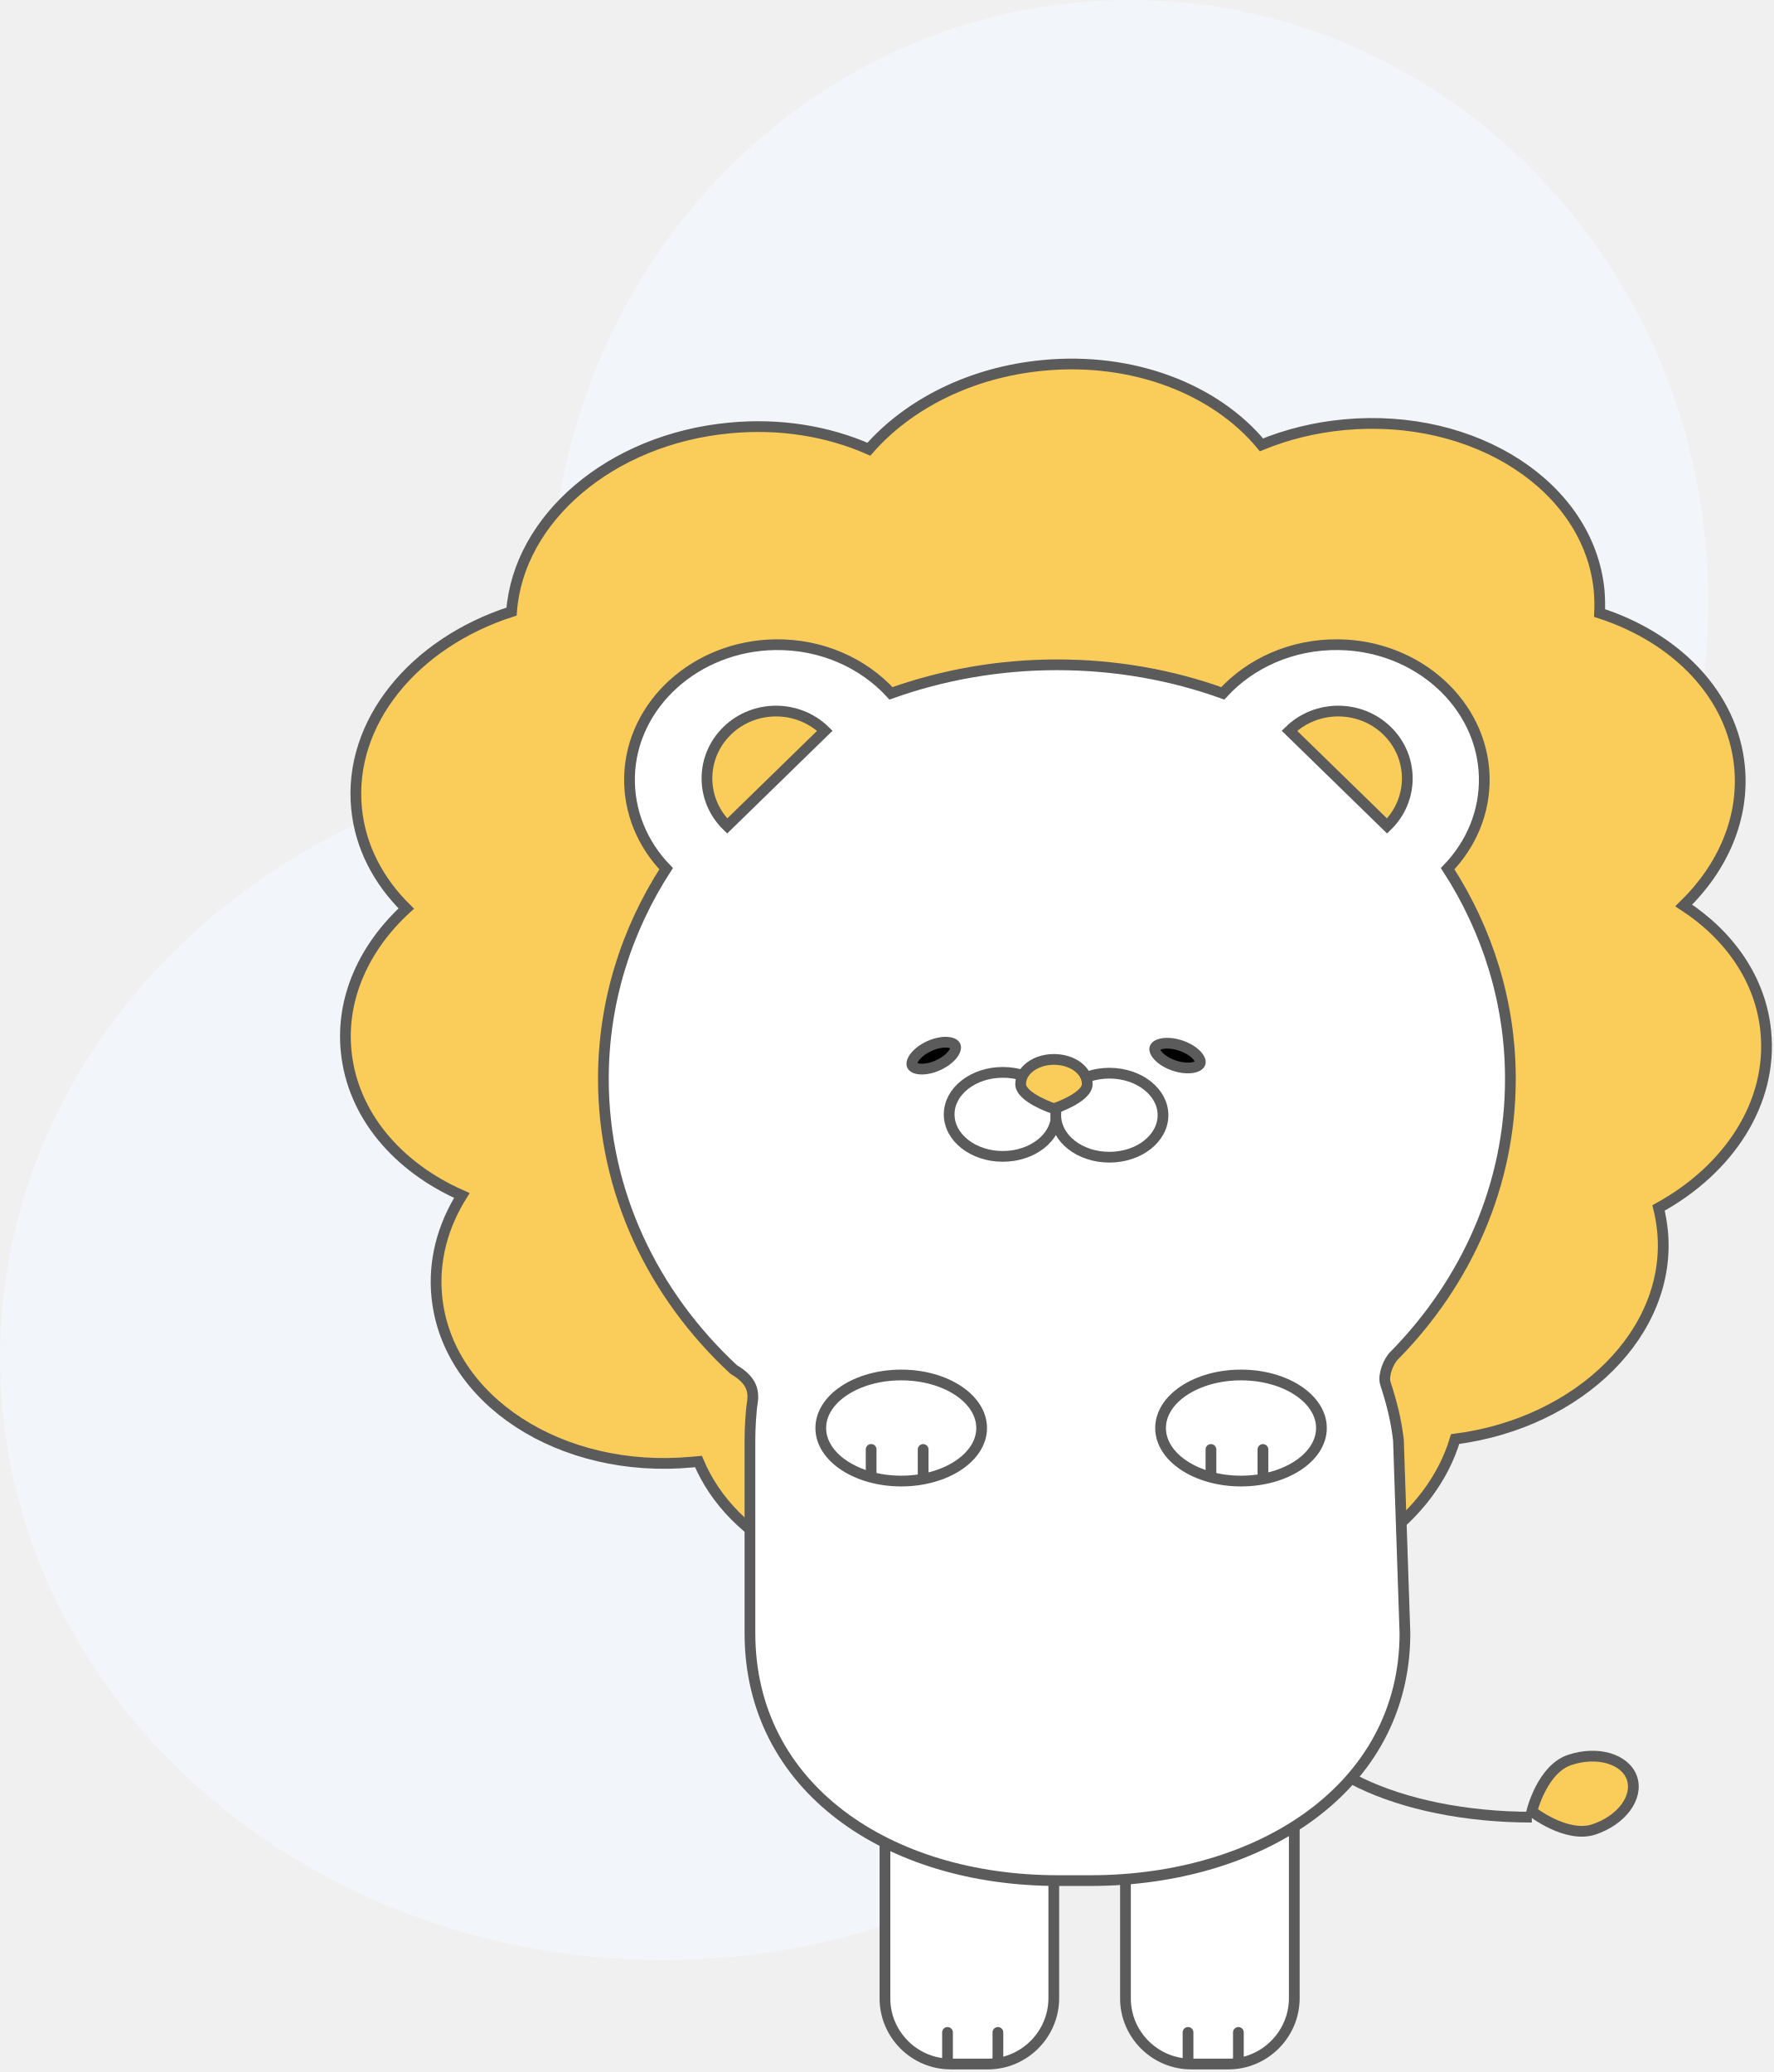
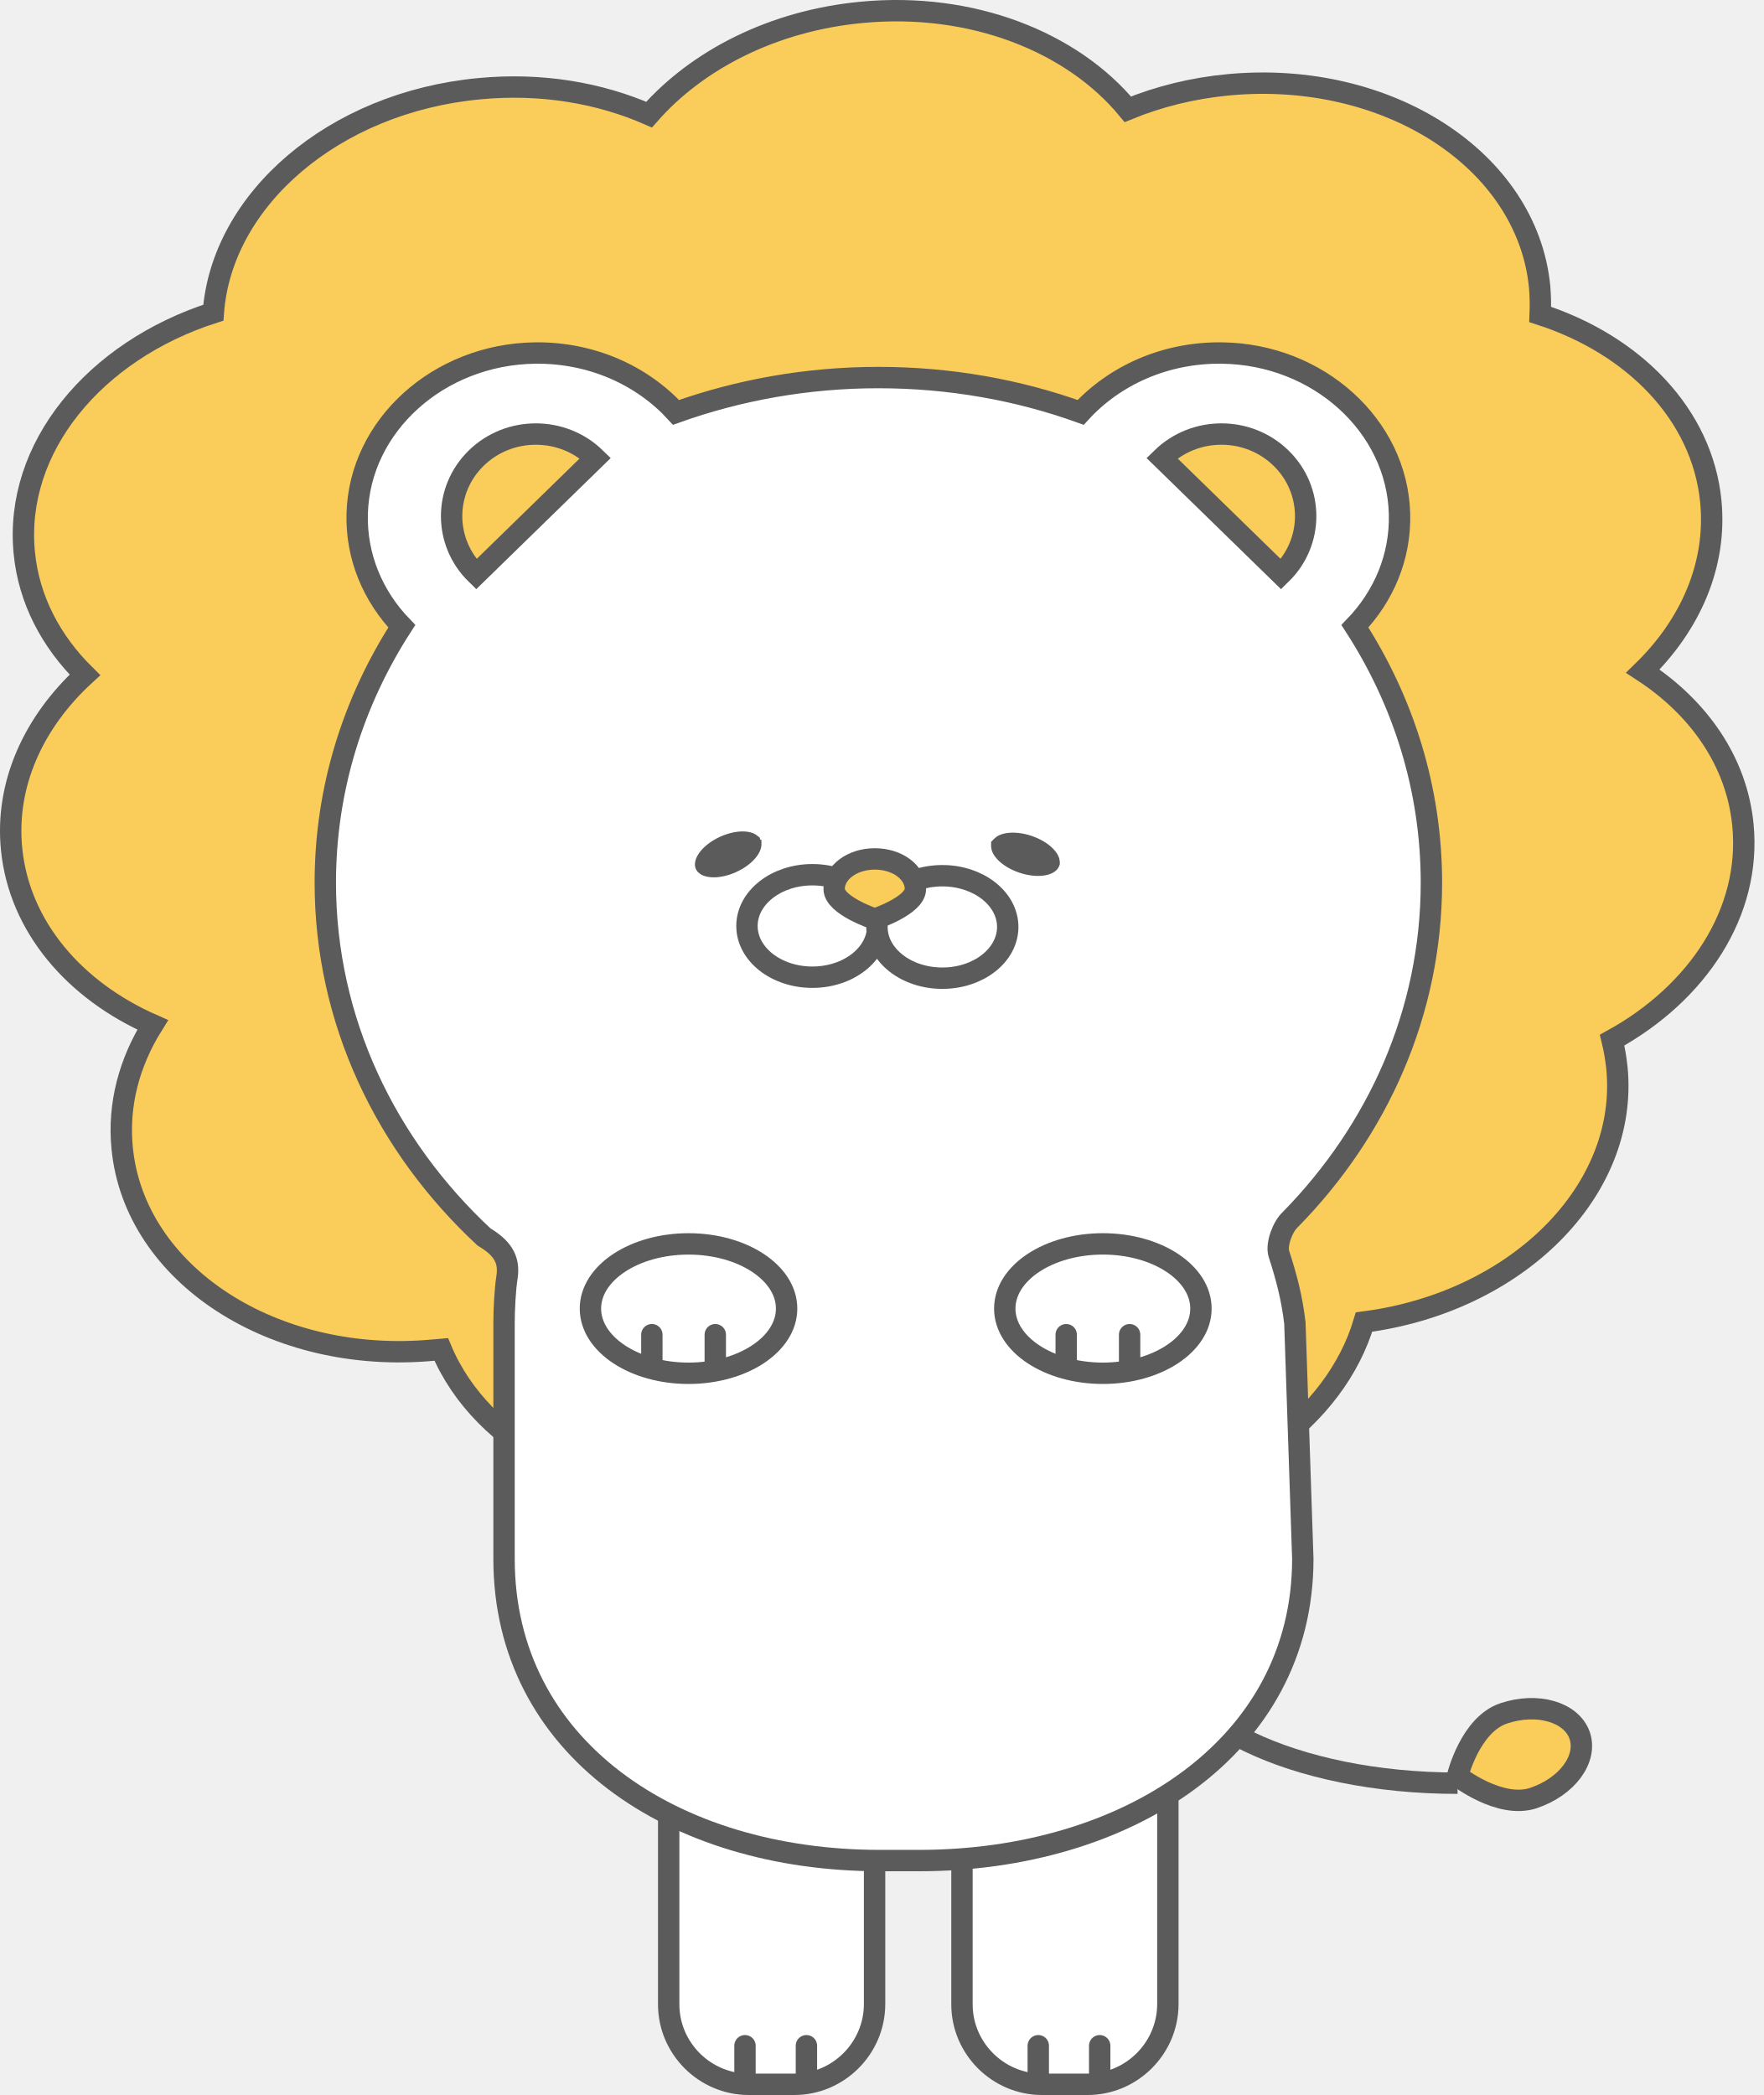
- <svg xmlns="http://www.w3.org/2000/svg" width="190" height="222" viewBox="0 0 190 222" fill="none">
-   <g id="Frame 37283">
-     <g id="Group 36941">
-       <ellipse id="Ellipse 39" cx="121" cy="64.5" rx="62" ry="64.5" fill="#F2F5FA" />
-       <ellipse id="Ellipse 40" cx="71" cy="145.5" rx="71" ry="64.5" fill="#F2F5FA" />
-       <g id="Group">
-         <g id="Group_2">
-           <path id="Vector" d="M105.832 221.145H101.829C97.965 221.145 94.797 217.982 94.797 214.124V195.113C94.797 192.124 97.251 189.674 100.245 189.674H107.433C110.427 189.674 112.882 192.124 112.882 195.113V214.124C112.864 217.982 109.696 221.145 105.832 221.145Z" fill="white" stroke="#5B5B5B" stroke-width="1.15" stroke-miterlimit="10" stroke-linecap="round" />
-           <path id="Vector_2" d="M101.498 217.758V220.816" stroke="#5B5B5B" stroke-width="1.15" stroke-miterlimit="10" stroke-linecap="round" />
-           <path id="Vector_3" d="M106.896 217.758V220.816" stroke="#5B5B5B" stroke-width="1.15" stroke-miterlimit="10" stroke-linecap="round" />
-         </g>
-         <g id="Group_3">
-           <path id="Vector_4" d="M131.596 221.145H127.592C123.728 221.145 120.561 217.982 120.561 214.124V195.113C120.561 192.124 123.015 189.674 126.009 189.674H133.197C136.191 189.674 138.645 192.124 138.645 195.113V214.124C138.628 217.982 135.46 221.145 131.596 221.145Z" fill="white" stroke="#5B5B5B" stroke-width="1.15" stroke-miterlimit="10" stroke-linecap="round" />
-           <path id="Vector_5" d="M127.262 217.758V220.816" stroke="#5B5B5B" stroke-width="1.15" stroke-miterlimit="10" stroke-linecap="round" />
-           <path id="Vector_6" d="M132.657 217.758V220.816" stroke="#5B5B5B" stroke-width="1.15" stroke-miterlimit="10" stroke-linecap="round" />
-         </g>
-         <path id="Vector_7" d="M186.336 82.104C185.587 74.475 179.582 68.341 171.349 65.682C171.384 64.865 171.367 64.048 171.297 63.232C170.2 52.127 157.982 44.203 143.987 45.506C140.819 45.802 137.843 46.549 135.128 47.661C130.237 41.735 121.412 38.225 111.752 39.146C103.971 39.876 97.287 43.317 93.075 48.13C88.724 46.219 83.589 45.332 78.159 45.854C65.365 47.053 55.531 55.585 54.8 65.525C44.356 68.879 37.29 77.394 38.195 86.622C38.595 90.741 40.544 94.407 43.521 97.344C39.03 101.463 36.506 106.919 37.081 112.654C37.76 119.449 42.598 125.062 49.474 128.086C47.42 131.37 46.41 135.089 46.793 138.929C47.89 150.034 60.109 157.958 74.103 156.655C74.347 156.637 74.573 156.603 74.817 156.585C78.385 165.135 89.02 170.731 100.943 169.619C105.729 169.167 110.098 167.69 113.736 165.5C118.766 169.132 125.711 171.044 133.161 170.349C144.422 169.289 153.386 162.563 155.875 154.187C169.295 152.449 179.164 142.631 178.085 131.839C177.998 131.023 177.859 130.206 177.667 129.424C185.222 125.27 189.904 118.146 189.155 110.517C188.616 104.973 185.291 100.229 180.365 97.014C184.56 92.93 186.875 87.647 186.336 82.104ZM96.243 129.476C94.294 124.819 90.255 121.03 85.034 118.736C87.088 115.469 88.097 111.751 87.714 107.893C87.314 103.774 85.365 100.107 82.388 97.171C86.148 93.73 88.515 89.35 88.863 84.676C93.737 83.112 97.879 80.418 100.803 77.064C105.155 78.976 110.29 79.862 115.72 79.341C118.888 79.045 121.864 78.298 124.58 77.186C127.26 80.436 131.107 82.955 135.65 84.415C135.615 85.232 135.632 86.049 135.702 86.865C136.242 92.409 139.566 97.153 144.492 100.368C140.28 104.434 137.947 109.717 138.504 115.261C138.591 116.078 138.731 116.894 138.922 117.676C133.509 120.648 129.575 125.149 128.044 130.275C123.692 130.831 119.724 132.239 116.382 134.255C111.351 130.623 104.406 128.711 96.957 129.406C96.713 129.424 96.487 129.459 96.243 129.476Z" fill="#FACD5B" stroke="#5B5B5B" stroke-width="1.15" stroke-miterlimit="10" />
-         <g id="Group_4">
-           <path id="Vector_8" d="M138.154 182.219C138.154 189.118 149.747 194.696 164.089 194.696" stroke="#5B5B5B" stroke-width="1.15" stroke-miterlimit="10" />
-         </g>
-         <path id="Vector_9" d="M170.755 196.004C167.796 196.994 164.089 194.075 164.089 194.075C164.089 194.075 165.185 189.556 168.144 188.566C171.103 187.575 174.08 188.444 174.811 190.495C175.524 192.563 173.714 195.013 170.755 196.004Z" fill="#FACD5B" stroke="#5B5B5B" stroke-width="1.15" stroke-miterlimit="10" />
-         <path id="Vector_10" d="M149.384 145.206C157.094 137.351 161.794 126.977 161.794 115.594C161.794 107.375 159.34 99.676 155.075 93.073C157.599 90.449 159.096 86.973 158.992 83.185C158.783 75.452 151.855 69.178 143.396 69.074C138.401 69.004 133.945 71.055 130.986 74.287C125.485 72.306 119.48 71.229 113.214 71.229C106.948 71.229 100.943 72.324 95.443 74.287C92.484 71.055 88.028 69.004 83.033 69.074C74.573 69.196 67.646 75.452 67.437 83.185C67.333 86.973 68.83 90.449 71.353 93.073C67.089 99.676 64.635 107.375 64.635 115.594C64.635 127.724 69.961 138.707 78.577 146.718C80.056 147.604 80.857 148.578 80.596 150.246C80.422 151.341 80.335 153.131 80.335 154.277V174.992C80.335 191.57 95.182 201.493 113.336 201.493H116.8C134.954 201.493 150.498 191.588 150.498 174.992L149.801 154.277C149.54 152.088 149.088 150.333 148.392 148.178C148.148 147.344 148.74 145.797 149.384 145.206Z" fill="white" stroke="#5B5B5B" stroke-width="1.15" stroke-miterlimit="10" />
-         <path id="Vector_11" d="M148.584 78.297C145.695 75.482 141.012 75.482 138.123 78.297L148.584 88.498C151.473 85.683 151.473 81.112 148.584 78.297Z" fill="#FACD5B" stroke="#5B5B5B" stroke-width="1.15" stroke-miterlimit="10" />
-         <path id="Vector_12" d="M77.897 78.297C75.007 81.112 75.007 85.683 77.897 88.498L88.357 78.297C85.468 75.482 80.786 75.482 77.897 78.297Z" fill="#FACD5B" stroke="#5B5B5B" stroke-width="1.15" stroke-miterlimit="10" />
-         <path id="Vector_13" d="M126.5 112.032C127.246 112.285 127.839 112.671 128.199 113.061C128.577 113.471 128.61 113.77 128.558 113.922C128.507 114.073 128.298 114.29 127.749 114.385C127.224 114.475 126.519 114.421 125.773 114.167C125.027 113.914 124.434 113.528 124.074 113.138C123.696 112.728 123.663 112.429 123.715 112.278C123.767 112.126 123.975 111.909 124.525 111.814C125.049 111.724 125.754 111.778 126.5 112.032Z" fill="black" stroke="#5B5B5B" stroke-width="1.15" />
-         <path id="Vector_14" d="M102.335 112.054C102.402 112.202 102.399 112.503 102.067 112.945C101.75 113.368 101.204 113.808 100.491 114.132C99.779 114.456 99.087 114.578 98.559 114.539C98.007 114.498 97.778 114.303 97.711 114.156C97.644 114.008 97.647 113.708 97.979 113.265C98.296 112.843 98.842 112.402 99.555 112.078C100.267 111.755 100.959 111.632 101.487 111.671C102.039 111.712 102.268 111.907 102.335 112.054Z" fill="black" stroke="#5B5B5B" stroke-width="1.15" />
-         <g id="Group_5">
-           <path id="Vector_15" d="M107.42 123.898C110.592 123.898 113.164 121.883 113.164 119.397C113.164 116.912 110.592 114.896 107.42 114.896C104.247 114.896 101.676 116.912 101.676 119.397C101.676 121.883 104.247 123.898 107.42 123.898Z" fill="white" stroke="#5B5B5B" stroke-width="1.15" stroke-miterlimit="10" />
-           <path id="Vector_16" d="M118.838 123.986C122.01 123.986 124.582 121.971 124.582 119.485C124.582 116.999 122.01 114.984 118.838 114.984C115.665 114.984 113.094 116.999 113.094 119.485C113.094 121.971 115.665 123.986 118.838 123.986Z" fill="white" stroke="#5B5B5B" stroke-width="1.15" stroke-miterlimit="10" />
-         </g>
-         <path id="Vector_17" d="M116.467 116.149C116.467 117.609 112.899 118.791 112.899 118.791C112.899 118.791 109.331 117.609 109.331 116.149C109.331 114.69 110.932 113.508 112.899 113.508C114.884 113.508 116.467 114.69 116.467 116.149Z" fill="#FACD5B" stroke="#5B5B5B" stroke-width="1.15" stroke-miterlimit="10" />
-         <g id="Group_6">
-           <g id="Group_7">
-             <path id="Vector_18" d="M96.538 158.685C101.296 158.685 105.154 156.141 105.154 153.003C105.154 149.864 101.296 147.32 96.538 147.32C91.779 147.32 87.922 149.864 87.922 153.003C87.922 156.141 91.779 158.685 96.538 158.685Z" fill="white" stroke="#5B5B5B" stroke-width="1.15" stroke-miterlimit="10" />
-             <path id="Vector_19" d="M93.317 155.293V158.056" stroke="#5B5B5B" stroke-width="1.15" stroke-miterlimit="10" stroke-linecap="round" />
-           </g>
-           <path id="Vector_20" d="M98.888 155.299V158.357" stroke="#5B5B5B" stroke-width="1.15" stroke-miterlimit="10" stroke-linecap="round" />
-         </g>
-         <g id="Group_8">
-           <g id="Group_9">
-             <path id="Vector_21" d="M132.937 158.685C137.696 158.685 141.553 156.141 141.553 153.003C141.553 149.864 137.696 147.32 132.937 147.32C128.179 147.32 124.321 149.864 124.321 153.003C124.321 156.141 128.179 158.685 132.937 158.685Z" fill="white" stroke="#5B5B5B" stroke-width="1.15" stroke-miterlimit="10" />
-             <path id="Vector_22" d="M129.717 155.299V158.062" stroke="#5B5B5B" stroke-width="1.15" stroke-miterlimit="10" stroke-linecap="round" />
-           </g>
-           <path id="Vector_23" d="M135.286 155.299V158.357" stroke="#5B5B5B" stroke-width="1.15" stroke-miterlimit="10" stroke-linecap="round" />
-         </g>
+ <svg xmlns="http://www.w3.org/2000/svg" width="165" height="196" viewBox="0 0 165 196" fill="none">
+   <g id="Group">
+     <g id="Group_2">
+       <path id="Vector" d="M74.314 195H70.05C65.935 195 62.56 191.632 62.56 187.523V167.274C62.56 164.09 65.174 161.48 68.363 161.48H76.02C79.208 161.48 81.822 164.09 81.822 167.274V187.523C81.804 191.632 78.43 195 74.314 195Z" fill="white" stroke="#5B5B5B" stroke-width="2" stroke-miterlimit="10" stroke-linecap="round" />
+       <path id="Vector_2" d="M69.698 191.391V194.648" stroke="#5B5B5B" stroke-width="2" stroke-miterlimit="10" stroke-linecap="round" />
+       <path id="Vector_3" d="M75.445 191.391V194.648" stroke="#5B5B5B" stroke-width="2" stroke-miterlimit="10" stroke-linecap="round" />
+     </g>
+     <g id="Group_3">
+       <path id="Vector_4" d="M101.752 195H97.488C93.372 195 89.998 191.632 89.998 187.523V167.274C89.998 164.09 92.612 161.48 95.801 161.48H103.457C106.646 161.48 109.26 164.09 109.26 167.274V187.523C109.241 191.632 105.867 195 101.752 195Z" fill="white" stroke="#5B5B5B" stroke-width="2" stroke-miterlimit="10" stroke-linecap="round" />
+       <path id="Vector_5" d="M97.136 191.391V194.648" stroke="#5B5B5B" stroke-width="2" stroke-miterlimit="10" stroke-linecap="round" />
+       <path id="Vector_6" d="M102.883 191.391V194.648" stroke="#5B5B5B" stroke-width="2" stroke-miterlimit="10" stroke-linecap="round" />
+     </g>
+     <path id="Vector_7" d="M160.056 46.91C159.259 38.784 152.863 32.251 144.094 29.419C144.131 28.549 144.113 27.679 144.039 26.809C142.871 14.982 129.856 6.542 114.951 7.93C111.577 8.244 108.407 9.04 105.515 10.225C100.306 3.913 90.906 0.174 80.617 1.155C72.331 1.933 65.212 5.598 60.725 10.725C56.091 8.689 50.622 7.745 44.838 8.3C31.212 9.577 20.737 18.665 19.959 29.252C8.835 32.824 1.309 41.894 2.273 51.722C2.699 56.109 4.775 60.014 7.945 63.142C3.162 67.529 0.474 73.341 1.086 79.448C1.809 86.685 6.963 92.664 14.286 95.884C12.098 99.383 11.023 103.344 11.431 107.434C12.599 119.261 25.613 127.701 40.518 126.313C40.778 126.295 41.019 126.258 41.278 126.239C45.079 135.346 56.406 141.305 69.105 140.121C74.203 139.64 78.856 138.066 82.731 135.734C88.088 139.603 95.486 141.639 103.42 140.898C115.415 139.769 124.962 132.606 127.613 123.685C141.907 121.834 152.418 111.376 151.269 99.882C151.176 99.012 151.028 98.142 150.824 97.31C158.87 92.886 163.857 85.297 163.059 77.172C162.485 71.267 158.944 66.215 153.697 62.79C158.165 58.441 160.631 52.814 160.056 46.91ZM64.099 97.365C62.023 92.405 57.722 88.37 52.16 85.927C54.348 82.447 55.423 78.486 55.015 74.377C54.589 69.99 52.513 66.085 49.343 62.957C53.347 59.292 55.868 54.628 56.239 49.649C61.43 47.983 65.842 45.114 68.957 41.542C73.591 43.578 79.06 44.522 84.844 43.967C88.218 43.652 91.388 42.856 94.281 41.672C97.135 45.133 101.233 47.817 106.071 49.371C106.034 50.241 106.053 51.111 106.127 51.981C106.701 57.885 110.242 62.938 115.489 66.363C111.002 70.694 108.518 76.32 109.112 82.225C109.204 83.095 109.353 83.965 109.556 84.797C103.791 87.963 99.601 92.756 97.97 98.216C93.335 98.809 89.108 100.308 85.549 102.455C80.191 98.587 72.794 96.551 64.859 97.291C64.6 97.31 64.359 97.347 64.099 97.365Z" fill="#FACD5B" stroke="#5B5B5B" stroke-width="2" stroke-miterlimit="10" />
+     <g id="Group_4">
+       <path id="Vector_8" d="M108.74 153.54C108.74 160.888 121.087 166.829 136.363 166.829" stroke="#5B5B5B" stroke-width="2" stroke-miterlimit="10" />
+     </g>
+     <path id="Vector_9" d="M143.464 168.217C140.312 169.272 136.363 166.163 136.363 166.163C136.363 166.163 137.531 161.351 140.683 160.296C143.834 159.241 147.005 160.166 147.783 162.35C148.543 164.553 146.615 167.162 143.464 168.217Z" fill="#FACD5B" stroke="#5B5B5B" stroke-width="2" stroke-miterlimit="10" />
+     <path id="Vector_10" d="M120.699 114.116C128.912 105.75 133.917 94.7 133.917 82.577C133.917 73.822 131.303 65.623 126.761 58.589C129.449 55.794 131.044 52.092 130.932 48.057C130.71 39.821 123.331 33.139 114.322 33.028C109.001 32.954 104.255 35.138 101.103 38.581C95.245 36.471 88.849 35.323 82.175 35.323C75.501 35.323 69.106 36.489 63.247 38.581C60.096 35.138 55.35 32.954 50.029 33.028C41.019 33.158 33.641 39.821 33.418 48.057C33.307 52.092 34.901 55.794 37.59 58.589C33.048 65.623 30.434 73.822 30.434 82.577C30.434 95.496 36.106 107.194 45.283 115.726C46.859 116.67 47.712 117.707 47.434 119.484C47.248 120.65 47.156 122.556 47.156 123.778V145.84C47.156 163.498 62.969 174.067 82.305 174.067H85.994C105.33 174.067 121.885 163.517 121.885 145.84L121.144 123.778C120.866 121.446 120.384 119.576 119.642 117.281C119.383 116.393 120.013 114.745 120.699 114.116Z" fill="white" stroke="#5B5B5B" stroke-width="2" stroke-miterlimit="10" />
+     <path id="Vector_11" d="M119.845 42.856C116.767 39.858 111.781 39.858 108.703 42.856L119.845 53.721C122.922 50.723 122.922 45.855 119.845 42.856Z" fill="#FACD5B" stroke="#5B5B5B" stroke-width="2" stroke-miterlimit="10" />
+     <path id="Vector_12" d="M44.559 42.856C41.482 45.855 41.482 50.723 44.559 53.721L55.701 42.856C52.623 39.858 47.636 39.858 44.559 42.856Z" fill="#FACD5B" stroke="#5B5B5B" stroke-width="2" stroke-miterlimit="10" />
+     <path id="Vector_13" d="M96.2 79.153C96.946 79.406 97.517 79.785 97.85 80.145C98.015 80.325 98.097 80.472 98.131 80.571C98.147 80.617 98.15 80.647 98.151 80.661C98.151 80.667 98.151 80.671 98.15 80.673L98.15 80.674L98.149 80.676C98.149 80.677 98.147 80.681 98.142 80.686C98.134 80.697 98.113 80.718 98.072 80.745C97.985 80.802 97.829 80.87 97.589 80.911C97.106 80.994 96.421 80.947 95.675 80.694C94.93 80.441 94.358 80.061 94.026 79.701C93.86 79.522 93.778 79.374 93.744 79.276C93.728 79.23 93.725 79.2 93.724 79.186C93.724 79.179 93.725 79.176 93.725 79.174L93.725 79.172L93.726 79.171C93.727 79.169 93.729 79.166 93.733 79.161C93.742 79.15 93.762 79.129 93.804 79.102C93.891 79.045 94.046 78.977 94.286 78.936C94.77 78.853 95.454 78.9 96.2 79.153Z" fill="black" stroke="#5B5B5B" stroke-width="2" />
+     <path id="Vector_14" d="M70.236 78.974C70.236 78.974 70.236 78.975 70.237 78.977C70.237 78.978 70.238 78.982 70.238 78.989C70.239 79.003 70.239 79.033 70.228 79.081C70.204 79.182 70.138 79.336 69.993 79.53C69.701 79.919 69.175 80.35 68.463 80.674C67.752 80.997 67.081 81.11 66.595 81.074C66.354 81.056 66.194 81.004 66.102 80.956C66.058 80.933 66.036 80.914 66.026 80.904C66.021 80.899 66.018 80.895 66.017 80.894C66.016 80.893 66.016 80.892 66.016 80.891C66.016 80.891 66.015 80.89 66.015 80.889C66.014 80.887 66.013 80.883 66.013 80.876C66.012 80.862 66.012 80.832 66.024 80.784C66.047 80.684 66.114 80.529 66.258 80.336C66.55 79.947 67.076 79.515 67.788 79.192C68.499 78.868 69.171 78.756 69.656 78.791C69.898 78.809 70.058 78.861 70.149 78.909C70.193 78.932 70.216 78.952 70.226 78.962C70.231 78.967 70.233 78.97 70.234 78.971C70.235 78.973 70.235 78.973 70.236 78.974Z" fill="black" stroke="#5B5B5B" stroke-width="2" />
+     <g id="Group_5">
+       <path id="Vector_15" d="M76.001 91.424C79.379 91.424 82.118 89.277 82.118 86.63C82.118 83.982 79.379 81.836 76.001 81.836C72.622 81.836 69.883 83.982 69.883 86.63C69.883 89.277 72.622 91.424 76.001 91.424Z" fill="white" stroke="#5B5B5B" stroke-width="2" stroke-miterlimit="10" />
+       <path id="Vector_16" d="M88.162 91.516C91.54 91.516 94.279 89.37 94.279 86.722C94.279 84.075 91.54 81.929 88.162 81.929C84.783 81.929 82.044 84.075 82.044 86.722C82.044 89.37 84.783 91.516 88.162 91.516Z" fill="white" stroke="#5B5B5B" stroke-width="2" stroke-miterlimit="10" />
+     </g>
+     <path id="Vector_17" d="M85.641 83.169C85.641 84.724 81.841 85.982 81.841 85.982C81.841 85.982 78.04 84.724 78.04 83.169C78.04 81.614 79.746 80.356 81.841 80.356C83.954 80.356 85.641 81.614 85.641 83.169Z" fill="#FACD5B" stroke="#5B5B5B" stroke-width="2" stroke-miterlimit="10" />
+     <g id="Group_6">
+       <g id="Group_7">
+         <path id="Vector_18" d="M64.415 128.479C69.483 128.479 73.592 125.769 73.592 122.426C73.592 119.084 69.483 116.374 64.415 116.374C59.347 116.374 55.238 119.084 55.238 122.426C55.238 125.769 59.347 128.479 64.415 128.479Z" fill="white" stroke="#5B5B5B" stroke-width="2" stroke-miterlimit="10" />
+         <path id="Vector_19" d="M60.985 124.869V127.812" stroke="#5B5B5B" stroke-width="2" stroke-miterlimit="10" stroke-linecap="round" />
      </g>
+       <path id="Vector_20" d="M66.918 124.869V128.127" stroke="#5B5B5B" stroke-width="2" stroke-miterlimit="10" stroke-linecap="round" />
+     </g>
+     <g id="Group_8">
+       <g id="Group_9">
+         <path id="Vector_21" d="M103.179 128.478C108.247 128.478 112.355 125.768 112.355 122.425C112.355 119.083 108.247 116.373 103.179 116.373C98.111 116.373 94.002 119.083 94.002 122.425C94.002 125.768 98.111 128.478 103.179 128.478Z" fill="white" stroke="#5B5B5B" stroke-width="2" stroke-miterlimit="10" />
+         <path id="Vector_22" d="M99.749 124.869V127.812" stroke="#5B5B5B" stroke-width="2" stroke-miterlimit="10" stroke-linecap="round" />
+       </g>
+       <path id="Vector_23" d="M105.682 124.869V128.127" stroke="#5B5B5B" stroke-width="2" stroke-miterlimit="10" stroke-linecap="round" />
    </g>
  </g>
</svg>
